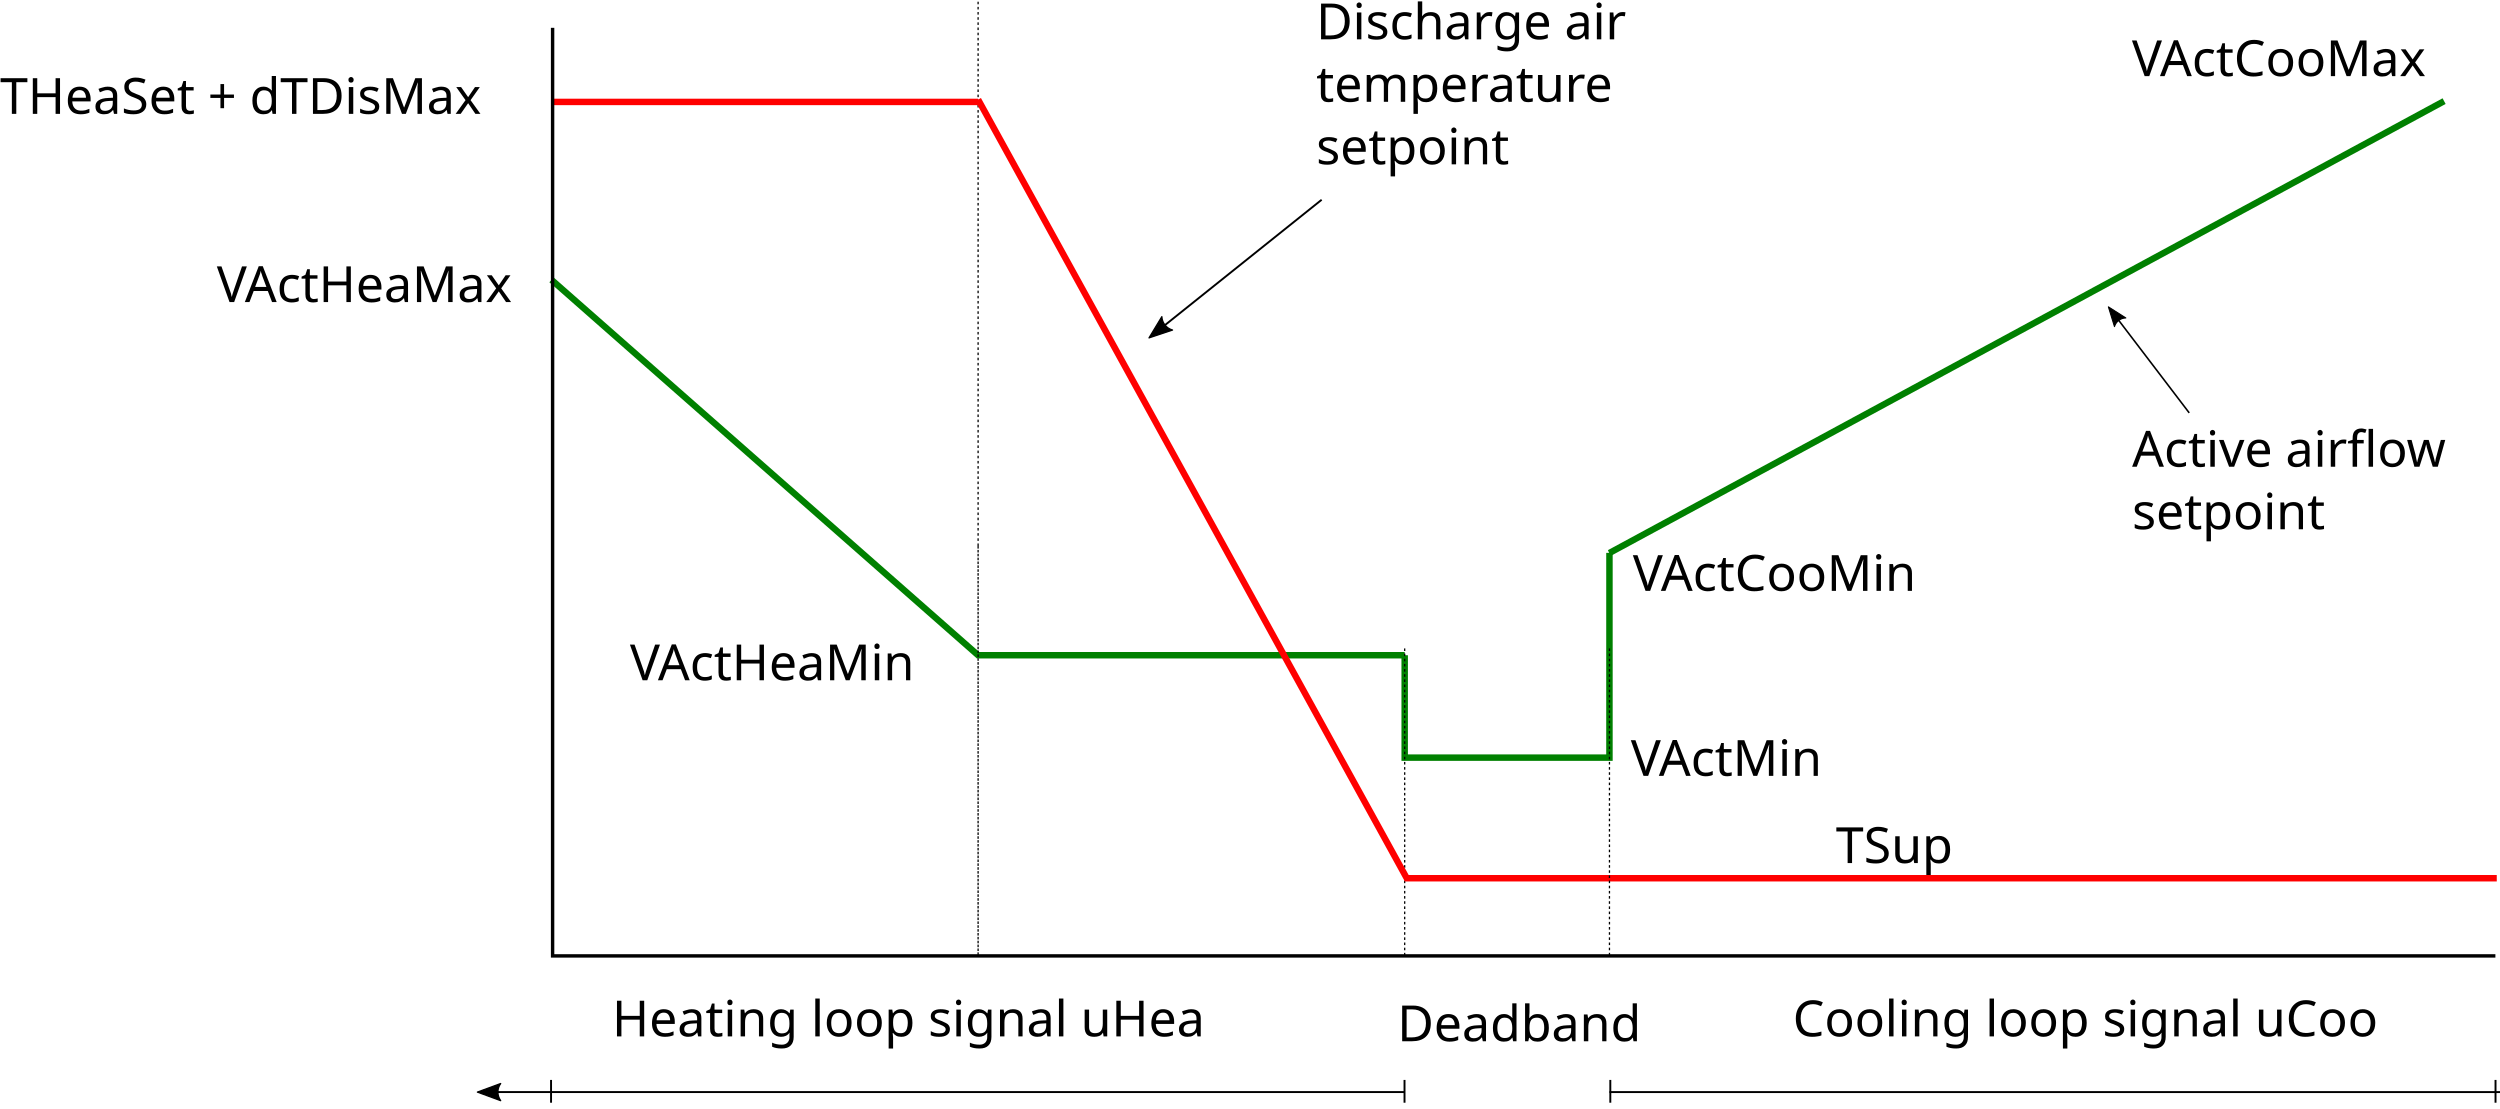
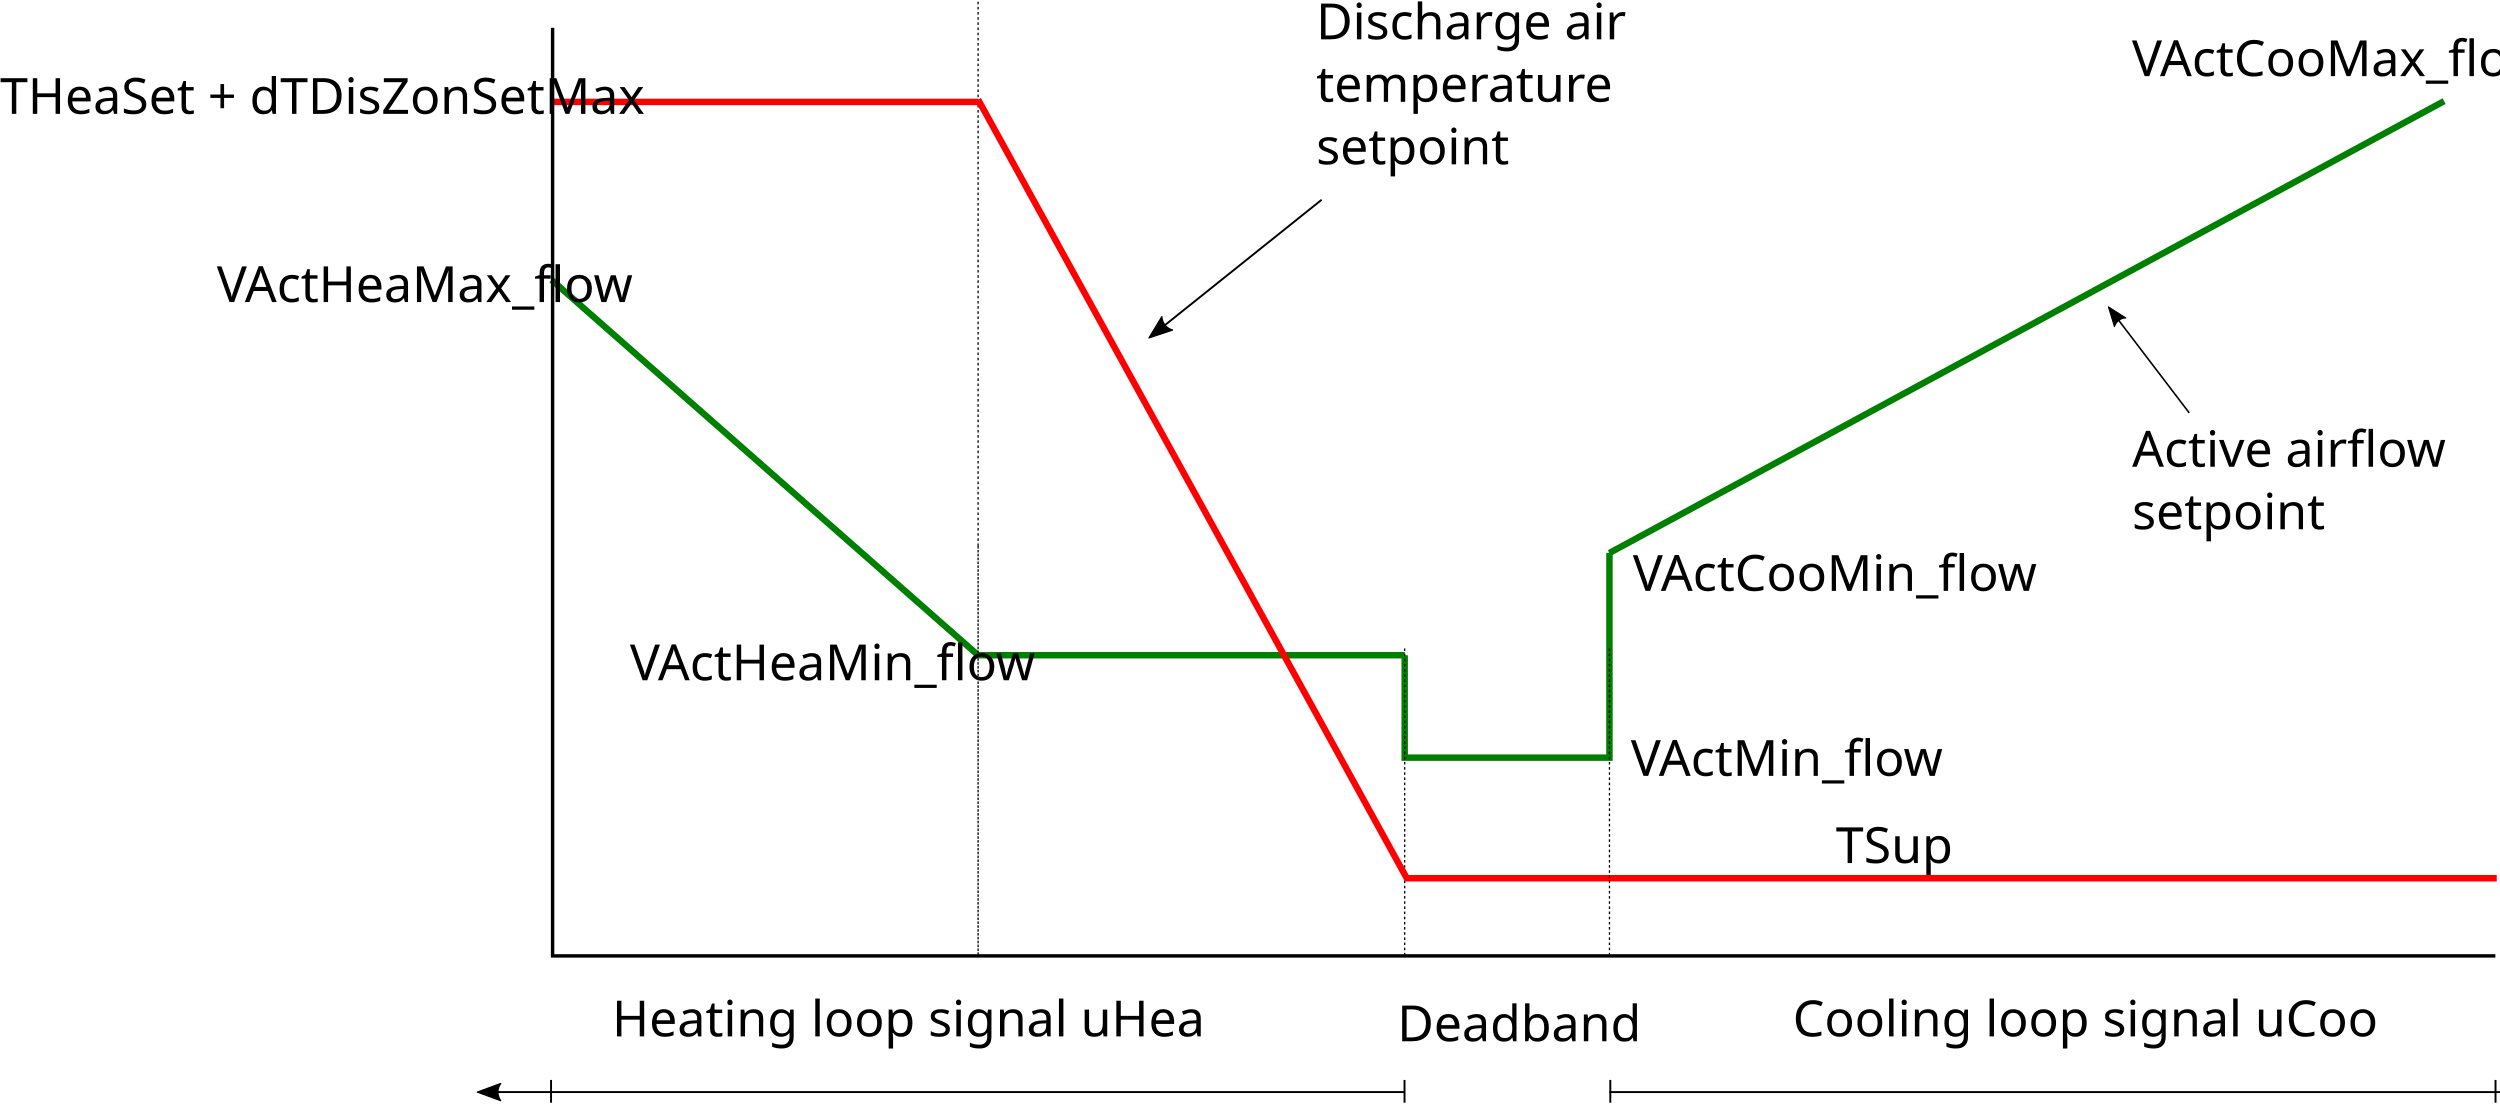
<svg xmlns="http://www.w3.org/2000/svg" width="193.821mm" height="85.934mm" viewBox="0 0 193.821 85.934" version="1.1" id="svg8">
  <defs id="defs2">
    <marker orient="auto" refY="0" refX="0" id="marker1547" style="overflow:visible">
      <path id="path1545" style="fill:#000000;fill-opacity:1;fill-rule:evenodd;stroke:#000000;stroke-width:0.625;stroke-linejoin:round;stroke-opacity:1" d="M 8.719,4.034 -2.207,0.016 8.719,-4.002 c -1.745,2.372 -1.735,5.617 -6e-7,8.035 z" transform="matrix(-1.1,0,0,-1.1,-1.1,0)" />
    </marker>
    <marker style="overflow:visible" id="marker1495" refX="0" refY="0" orient="auto">
      <path transform="matrix(-1.1,0,0,-1.1,-1.1,0)" d="M 8.719,4.034 -2.207,0.016 8.719,-4.002 c -1.745,2.372 -1.735,5.617 -6e-7,8.035 z" style="fill:#000000;fill-opacity:1;fill-rule:evenodd;stroke:#000000;stroke-width:0.625;stroke-linejoin:round;stroke-opacity:1" id="path1493" />
    </marker>
    <marker orient="auto" refY="0" refX="0" id="marker1439" style="overflow:visible">
      <path id="path1437" style="fill:#000000;fill-opacity:1;fill-rule:evenodd;stroke:#000000;stroke-width:0.625;stroke-linejoin:round;stroke-opacity:1" d="M 8.719,4.034 -2.207,0.016 8.719,-4.002 c -1.745,2.372 -1.735,5.617 -6e-7,8.035 z" transform="matrix(-1.1,0,0,-1.1,-1.1,0)" />
    </marker>
    <marker style="overflow:visible" id="marker1373" refX="0" refY="0" orient="auto">
      <path transform="matrix(-1.1,0,0,-1.1,-1.1,0)" d="M 8.719,4.034 -2.207,0.016 8.719,-4.002 c -1.745,2.372 -1.735,5.617 -6e-7,8.035 z" style="fill:#000000;fill-opacity:1;fill-rule:evenodd;stroke:#000000;stroke-width:0.625;stroke-linejoin:round;stroke-opacity:1" id="path1371" />
    </marker>
    <marker orient="auto" refY="0" refX="0" id="Arrow2Lend" style="overflow:visible">
      <path id="path1104" style="fill:#5f5f5f;fill-opacity:0;fill-rule:evenodd;stroke:#5f5f5f;stroke-width:0.625;stroke-linejoin:round;stroke-opacity:0" d="M 8.719,4.034 -2.207,0.016 8.719,-4.002 c -1.745,2.372 -1.735,5.617 -6e-7,8.035 z" transform="matrix(-1.1,0,0,-1.1,-1.1,0)" />
    </marker>
  </defs>
  <g id="layer1" transform="translate(21.59107,-138.25)">
    <path style="fill:none;fill-rule:evenodd;stroke:#008000;stroke-width:0.5;stroke-linecap:butt;stroke-linejoin:miter;stroke-miterlimit:4;stroke-dasharray:none;stroke-opacity:1" d="m 21.167,159.946 33.073,29.104 33.073,0" id="path819" />
    <path style="fill:none;fill-rule:evenodd;stroke:#008000;stroke-width:0.5;stroke-linecap:butt;stroke-linejoin:miter;stroke-miterlimit:4;stroke-dasharray:none;stroke-opacity:1" d="m 87.312,189.05 0,7.938 15.875,0 0,-15.875" id="path821" />
    <path style="fill:none;fill-rule:evenodd;stroke:#008000;stroke-width:0.5;stroke-linecap:butt;stroke-linejoin:miter;stroke-miterlimit:4;stroke-dasharray:none;stroke-opacity:1" d="m 103.188,181.121 c 1.421,-0.467 1.421,-0.467 0,0 l 64.708,-35.031" id="path823" />
    <path style="fill:none;fill-rule:evenodd;stroke:#000000;stroke-width:0.1;stroke-linecap:butt;stroke-linejoin:miter;stroke-miterlimit:4;stroke-dasharray:0.2, 0.2;stroke-dashoffset:0;stroke-opacity:1" d="m 54.24,180.583 0,-42.333" id="path825" />
    <path style="fill:#ff0000;fill-rule:evenodd;stroke:#ff0000;stroke-width:0.5;stroke-linecap:butt;stroke-linejoin:miter;stroke-miterlimit:4;stroke-dasharray:none;stroke-opacity:1" d="m 21.167,146.152 33.073,0" id="path827" />
    <path style="fill:none;fill-rule:evenodd;stroke:#000000;stroke-width:0.1;stroke-linecap:butt;stroke-linejoin:miter;stroke-miterlimit:4;stroke-dasharray:0.2, 0.2;stroke-dashoffset:0;stroke-opacity:1" d="m 87.312,188.521 0,23.812" id="path829" />
    <path style="fill:#ff0000;fill-rule:evenodd;stroke:#ff0000;stroke-width:0.5;stroke-linecap:butt;stroke-linejoin:miter;stroke-miterlimit:4;stroke-dasharray:none;stroke-opacity:1" d="m 54.24,145.968 33.286,60.467" id="path831" />
    <path style="fill:none;fill-rule:evenodd;stroke:#000000;stroke-width:0.1;stroke-linecap:butt;stroke-linejoin:miter;stroke-miterlimit:4;stroke-dasharray:0.2, 0.1;stroke-dashoffset:0;stroke-opacity:1" d="m 54.24,180.583 0,31.75" id="path833" />
    <text xml:space="preserve" style="font-style:normal;font-weight:normal;font-size:3.876px;line-height:125%;font-family:sans-serif;letter-spacing:0px;word-spacing:0px;fill:#000000;fill-opacity:1;stroke:none;stroke-width:0.097px;stroke-linecap:butt;stroke-linejoin:miter;stroke-opacity:1" x="-21.58" y="147.079" id="text837">
-       <tspan id="tspan835" x="-21.58" y="147.079" style="stroke-width:0.097px">THeaSet + dTDisMax</tspan>
+       <tspan id="tspan835" x="-21.58" y="147.079" style="stroke-width:0.097px">THeaSet + dTDisZonSetMax</tspan>
    </text>
    <text xml:space="preserve" style="font-style:normal;font-variant:normal;font-weight:normal;font-stretch:normal;font-size:3.876px;line-height:125%;font-family:sans-serif;-inkscape-font-specification:'sans-serif, Normal';text-align:start;letter-spacing:0px;word-spacing:0px;writing-mode:lr-tb;text-anchor:start;fill:#000000;fill-opacity:1;stroke:none;stroke-width:0.097px;stroke-linecap:butt;stroke-linejoin:miter;stroke-opacity:1" x="-4.782" y="161.667" id="text837-3">
-       <tspan id="tspan857" x="-4.782" y="161.667">VActHeaMax</tspan>
+       <tspan id="tspan857" x="-4.782" y="161.667">VActHeaMax_flow</tspan>
    </text>
    <text xml:space="preserve" style="font-style:normal;font-variant:normal;font-weight:normal;font-stretch:normal;font-size:3.876px;line-height:125%;font-family:sans-serif;-inkscape-font-specification:'sans-serif, Normal';text-align:start;letter-spacing:0px;word-spacing:0px;writing-mode:lr-tb;text-anchor:start;fill:#000000;fill-opacity:1;stroke:none;stroke-width:0.097px;stroke-linecap:butt;stroke-linejoin:miter;stroke-opacity:1" x="27.245" y="190.992" id="text837-3-9">
-       <tspan id="tspan877" x="27.245" y="190.992">VActHeaMin</tspan>
+       <tspan id="tspan877" x="27.245" y="190.992">VActHeaMin_flow</tspan>
    </text>
    <text xml:space="preserve" style="font-style:normal;font-variant:normal;font-weight:normal;font-stretch:normal;font-size:3.876px;line-height:125%;font-family:sans-serif;-inkscape-font-specification:'sans-serif, Normal';text-align:start;letter-spacing:0px;word-spacing:0px;writing-mode:lr-tb;text-anchor:start;fill:#000000;fill-opacity:1;stroke:none;stroke-width:0.097px;stroke-linecap:butt;stroke-linejoin:miter;stroke-opacity:1" x="104.843" y="198.403" id="text837-3-9-7">
-       <tspan id="tspan897" x="104.843" y="198.403">VActMin</tspan>
+       <tspan id="tspan897" x="104.843" y="198.403">VActMin_flow</tspan>
    </text>
    <text xml:space="preserve" style="font-style:normal;font-variant:normal;font-weight:normal;font-stretch:normal;font-size:3.876px;line-height:125%;font-family:sans-serif;-inkscape-font-specification:'sans-serif, Normal';text-align:start;letter-spacing:0px;word-spacing:0px;writing-mode:lr-tb;text-anchor:start;fill:#000000;fill-opacity:1;stroke:none;stroke-width:0.097px;stroke-linecap:butt;stroke-linejoin:miter;stroke-opacity:1" x="104.999" y="184.059" id="text837-3-9-7-7">
-       <tspan id="tspan917" x="104.999" y="184.059">VActCooMin</tspan>
+       <tspan id="tspan917" x="104.999" y="184.059">VActCooMin_flow</tspan>
    </text>
    <text xml:space="preserve" style="font-style:normal;font-variant:normal;font-weight:normal;font-stretch:normal;font-size:3.876px;line-height:125%;font-family:sans-serif;-inkscape-font-specification:'sans-serif, Normal';text-align:start;letter-spacing:0px;word-spacing:0px;writing-mode:lr-tb;text-anchor:start;fill:#000000;fill-opacity:1;stroke:none;stroke-width:0.097px;stroke-linecap:butt;stroke-linejoin:miter;stroke-opacity:1" x="143.696" y="144.152" id="text837-3-9-7-7-6">
-       <tspan id="tspan937" x="143.696" y="144.152">VActCooMax</tspan>
+       <tspan id="tspan937" x="143.696" y="144.152">VActCooMax_flow</tspan>
    </text>
    <text xml:space="preserve" style="font-style:normal;font-variant:normal;font-weight:normal;font-stretch:normal;font-size:3.876px;line-height:125%;font-family:sans-serif;-inkscape-font-specification:'sans-serif, Normal';text-align:start;letter-spacing:0px;word-spacing:0px;writing-mode:lr-tb;text-anchor:start;fill:#000000;fill-opacity:1;stroke:none;stroke-width:0.097px;stroke-linecap:butt;stroke-linejoin:miter;stroke-opacity:1" x="143.706" y="174.437" id="text837-3-9-7-7-6-6">
      <tspan id="tspan959" x="143.706" y="174.437">Active airflow </tspan>
      <tspan id="tspan961" x="143.706" y="179.282">setpoint</tspan>
    </text>
    <text xml:space="preserve" style="font-style:normal;font-variant:normal;font-weight:normal;font-stretch:normal;font-size:3.876px;line-height:125%;font-family:sans-serif;-inkscape-font-specification:'sans-serif, Normal';text-align:start;letter-spacing:0px;word-spacing:0px;writing-mode:lr-tb;text-anchor:start;fill:#000000;fill-opacity:1;stroke:none;stroke-width:0.097px;stroke-linecap:butt;stroke-linejoin:miter;stroke-opacity:1" x="80.452" y="141.295" id="text837-3-9-7-7-6-6-9">
      <tspan id="tspan1533" x="80.452" y="141.295">Discharge air </tspan>
      <tspan id="tspan1535" x="80.452" y="146.14">temperature </tspan>
      <tspan id="tspan1537" x="80.452" y="150.986">setpoint</tspan>
    </text>
    <text xml:space="preserve" style="font-style:normal;font-variant:normal;font-weight:normal;font-stretch:normal;font-size:3.876px;line-height:125%;font-family:sans-serif;-inkscape-font-specification:'sans-serif, Normal';text-align:start;letter-spacing:0px;word-spacing:0px;writing-mode:lr-tb;text-anchor:start;fill:#000000;fill-opacity:1;stroke:none;stroke-width:0.097px;stroke-linecap:butt;stroke-linejoin:miter;stroke-opacity:1" x="120.748" y="205.163" id="text837-3-9-7-7-6-6-9-1">
      <tspan id="tspan1009" x="120.748" y="205.163">TSup</tspan>
    </text>
    <text xml:space="preserve" style="font-style:normal;font-variant:normal;font-weight:normal;font-stretch:normal;font-size:3.876px;line-height:125%;font-family:sans-serif;-inkscape-font-specification:'sans-serif, Normal';text-align:start;letter-spacing:0px;word-spacing:0px;writing-mode:lr-tb;text-anchor:start;fill:#000000;fill-opacity:1;stroke:none;stroke-width:0.097px;stroke-linecap:butt;stroke-linejoin:miter;stroke-opacity:1" x="25.869" y="218.599" id="text837-3-9-7-7-6-6-9-1-3">
      <tspan id="tspan1065" x="25.869" y="218.599">Heating loop signal uHea</tspan>
    </text>
    <text xml:space="preserve" style="font-style:normal;font-variant:normal;font-weight:normal;font-stretch:normal;font-size:3.876px;line-height:125%;font-family:sans-serif;-inkscape-font-specification:'sans-serif, Normal';text-align:start;letter-spacing:0px;word-spacing:0px;writing-mode:lr-tb;text-anchor:start;fill:#000000;fill-opacity:1;stroke:none;stroke-width:0.097px;stroke-linecap:butt;stroke-linejoin:miter;stroke-opacity:1" x="86.741" y="218.975" id="text837-3-9-7-7-6-6-9-1-3-0">
      <tspan id="tspan1067" x="86.741" y="218.975">Deadband</tspan>
    </text>
    <text xml:space="preserve" style="font-style:normal;font-variant:normal;font-weight:normal;font-stretch:normal;font-size:3.876px;line-height:125%;font-family:sans-serif;-inkscape-font-specification:'sans-serif, Normal';text-align:start;letter-spacing:0px;word-spacing:0px;writing-mode:lr-tb;text-anchor:start;fill:#000000;fill-opacity:1;stroke:none;stroke-width:0.097px;stroke-linecap:butt;stroke-linejoin:miter;stroke-opacity:1" x="117.403" y="218.599" id="text837-3-9-7-7-6-6-9-1-3-0-8">
      <tspan id="tspan1069" x="117.403" y="218.599">Cooling loop signal uCoo</tspan>
    </text>
    <path style="fill:none;fill-rule:evenodd;stroke:#000000;stroke-width:0.265px;stroke-linecap:butt;stroke-linejoin:miter;stroke-opacity:1" d="m 21.251,140.407 0,71.953 150.622,0" id="path1071" />
    <path style="fill:#ff0000;fill-rule:evenodd;stroke:#ff0000;stroke-width:0.5;stroke-linecap:butt;stroke-linejoin:miter;stroke-miterlimit:4;stroke-dasharray:none;stroke-opacity:1" d="m 171.979,206.338 -84.667,0" id="path1073" />
    <path style="fill:none;fill-rule:evenodd;stroke:#5f5f5f;stroke-width:0.265;stroke-linecap:butt;stroke-linejoin:miter;stroke-miterlimit:4;stroke-dasharray:none;stroke-opacity:0;marker-end:url(#Arrow2Lend)" d="m 87.312,222.917 -66.146,0" id="path1079" />
    <path style="fill:none;fill-rule:evenodd;stroke:#000000;stroke-width:0.15;stroke-linecap:butt;stroke-linejoin:miter;stroke-miterlimit:4;stroke-dasharray:none;stroke-opacity:1;marker-end:url(#marker1373)" d="m 103.188,222.917 77.966,0" id="path1081" />
    <path style="fill:none;fill-rule:evenodd;stroke:#000000;stroke-width:0.15;stroke-linecap:butt;stroke-linejoin:miter;stroke-miterlimit:4;stroke-dasharray:none;stroke-opacity:1;marker-end:url(#marker1439)" d="m 87.313,222.916 -71.692,0" id="path1429" />
    <path style="fill:none;fill-rule:evenodd;stroke:#000000;stroke-width:0.15;stroke-linecap:butt;stroke-linejoin:miter;stroke-miterlimit:4;stroke-dasharray:none;stroke-opacity:1;marker-end:url(#marker1547)" d="M 80.874,153.736 67.645,164.319" id="path1483" />
    <path style="fill:none;fill-rule:evenodd;stroke:#000000;stroke-width:0.125;stroke-linecap:butt;stroke-linejoin:miter;stroke-miterlimit:4;stroke-dasharray:none;stroke-opacity:1;marker-end:url(#marker1495)" d="m 148.136,170.26 -6.164,-8.089" id="path1485" />
    <path style="fill:none;fill-rule:evenodd;stroke:#000000;stroke-width:0.1;stroke-linecap:butt;stroke-linejoin:miter;stroke-miterlimit:4;stroke-dasharray:0.2, 0.2;stroke-dashoffset:0;stroke-opacity:1" d="m 103.188,188.521 0,23.812" id="path1669" />
    <path style="fill:none;fill-rule:evenodd;stroke:#000000;stroke-width:0.15;stroke-linecap:butt;stroke-linejoin:miter;stroke-miterlimit:4;stroke-dasharray:none;stroke-opacity:1" d="m 87.299,221.975 0,1.767" id="path3391" />
    <path id="path4223" d="m 103.254,221.975 0,1.767" style="fill:none;fill-rule:evenodd;stroke:#000000;stroke-width:0.15;stroke-linecap:butt;stroke-linejoin:miter;stroke-miterlimit:4;stroke-dasharray:none;stroke-opacity:1" />
    <text xml:space="preserve" style="font-style:normal;font-variant:normal;font-weight:normal;font-stretch:normal;font-size:3.876px;line-height:125%;font-family:sans-serif;-inkscape-font-specification:'sans-serif, Normal';text-align:start;letter-spacing:0px;word-spacing:0px;writing-mode:lr-tb;text-anchor:start;fill:#000000;fill-opacity:1;stroke:none;stroke-width:0.097px;stroke-linecap:butt;stroke-linejoin:miter;stroke-opacity:1" x="102.233" y="228.645" id="text837-3-9-7-7-6-6-9-1-0">
      <tspan id="tspan1009-8" x="102.233" y="228.645">0</tspan>
    </text>
    <text id="text4267" y="228.645" x="86.065" style="font-style:normal;font-variant:normal;font-weight:normal;font-stretch:normal;font-size:3.876px;line-height:125%;font-family:sans-serif;-inkscape-font-specification:'sans-serif, Normal';text-align:start;letter-spacing:0px;word-spacing:0px;writing-mode:lr-tb;text-anchor:start;fill:#000000;fill-opacity:1;stroke:none;stroke-width:0.097px;stroke-linecap:butt;stroke-linejoin:miter;stroke-opacity:1" xml:space="preserve">
      <tspan y="228.645" x="86.065" id="tspan4269">0</tspan>
    </text>
    <text xml:space="preserve" style="font-style:normal;font-variant:normal;font-weight:normal;font-stretch:normal;font-size:3.876px;line-height:125%;font-family:sans-serif;-inkscape-font-specification:'sans-serif, Normal';text-align:start;letter-spacing:0px;word-spacing:0px;writing-mode:lr-tb;text-anchor:start;fill:#000000;fill-opacity:1;stroke:none;stroke-width:0.097px;stroke-linecap:butt;stroke-linejoin:miter;stroke-opacity:1" x="20.433" y="228.645" id="text4799">
      <tspan id="tspan4801" x="20.433" y="228.645">1</tspan>
    </text>
    <text id="text4803" y="228.645" x="170.541" style="font-style:normal;font-variant:normal;font-weight:normal;font-stretch:normal;font-size:3.876px;line-height:125%;font-family:sans-serif;-inkscape-font-specification:'sans-serif, Normal';text-align:start;letter-spacing:0px;word-spacing:0px;writing-mode:lr-tb;text-anchor:start;fill:#000000;fill-opacity:1;stroke:none;stroke-width:0.097px;stroke-linecap:butt;stroke-linejoin:miter;stroke-opacity:1" xml:space="preserve">
      <tspan y="228.645" x="170.541" id="tspan4805">1</tspan>
    </text>
    <path id="path4807" d="m 21.131,221.975 0,1.767" style="fill:none;fill-rule:evenodd;stroke:#000000;stroke-width:0.15;stroke-linecap:butt;stroke-linejoin:miter;stroke-miterlimit:4;stroke-dasharray:none;stroke-opacity:1" />
    <path style="fill:#784421;fill-rule:evenodd;stroke:#000000;stroke-width:0.15;stroke-linecap:butt;stroke-linejoin:miter;stroke-miterlimit:4;stroke-dasharray:none;stroke-opacity:1" d="m 171.883,221.975 0,1.767" id="path4811" />
  </g>
</svg>
